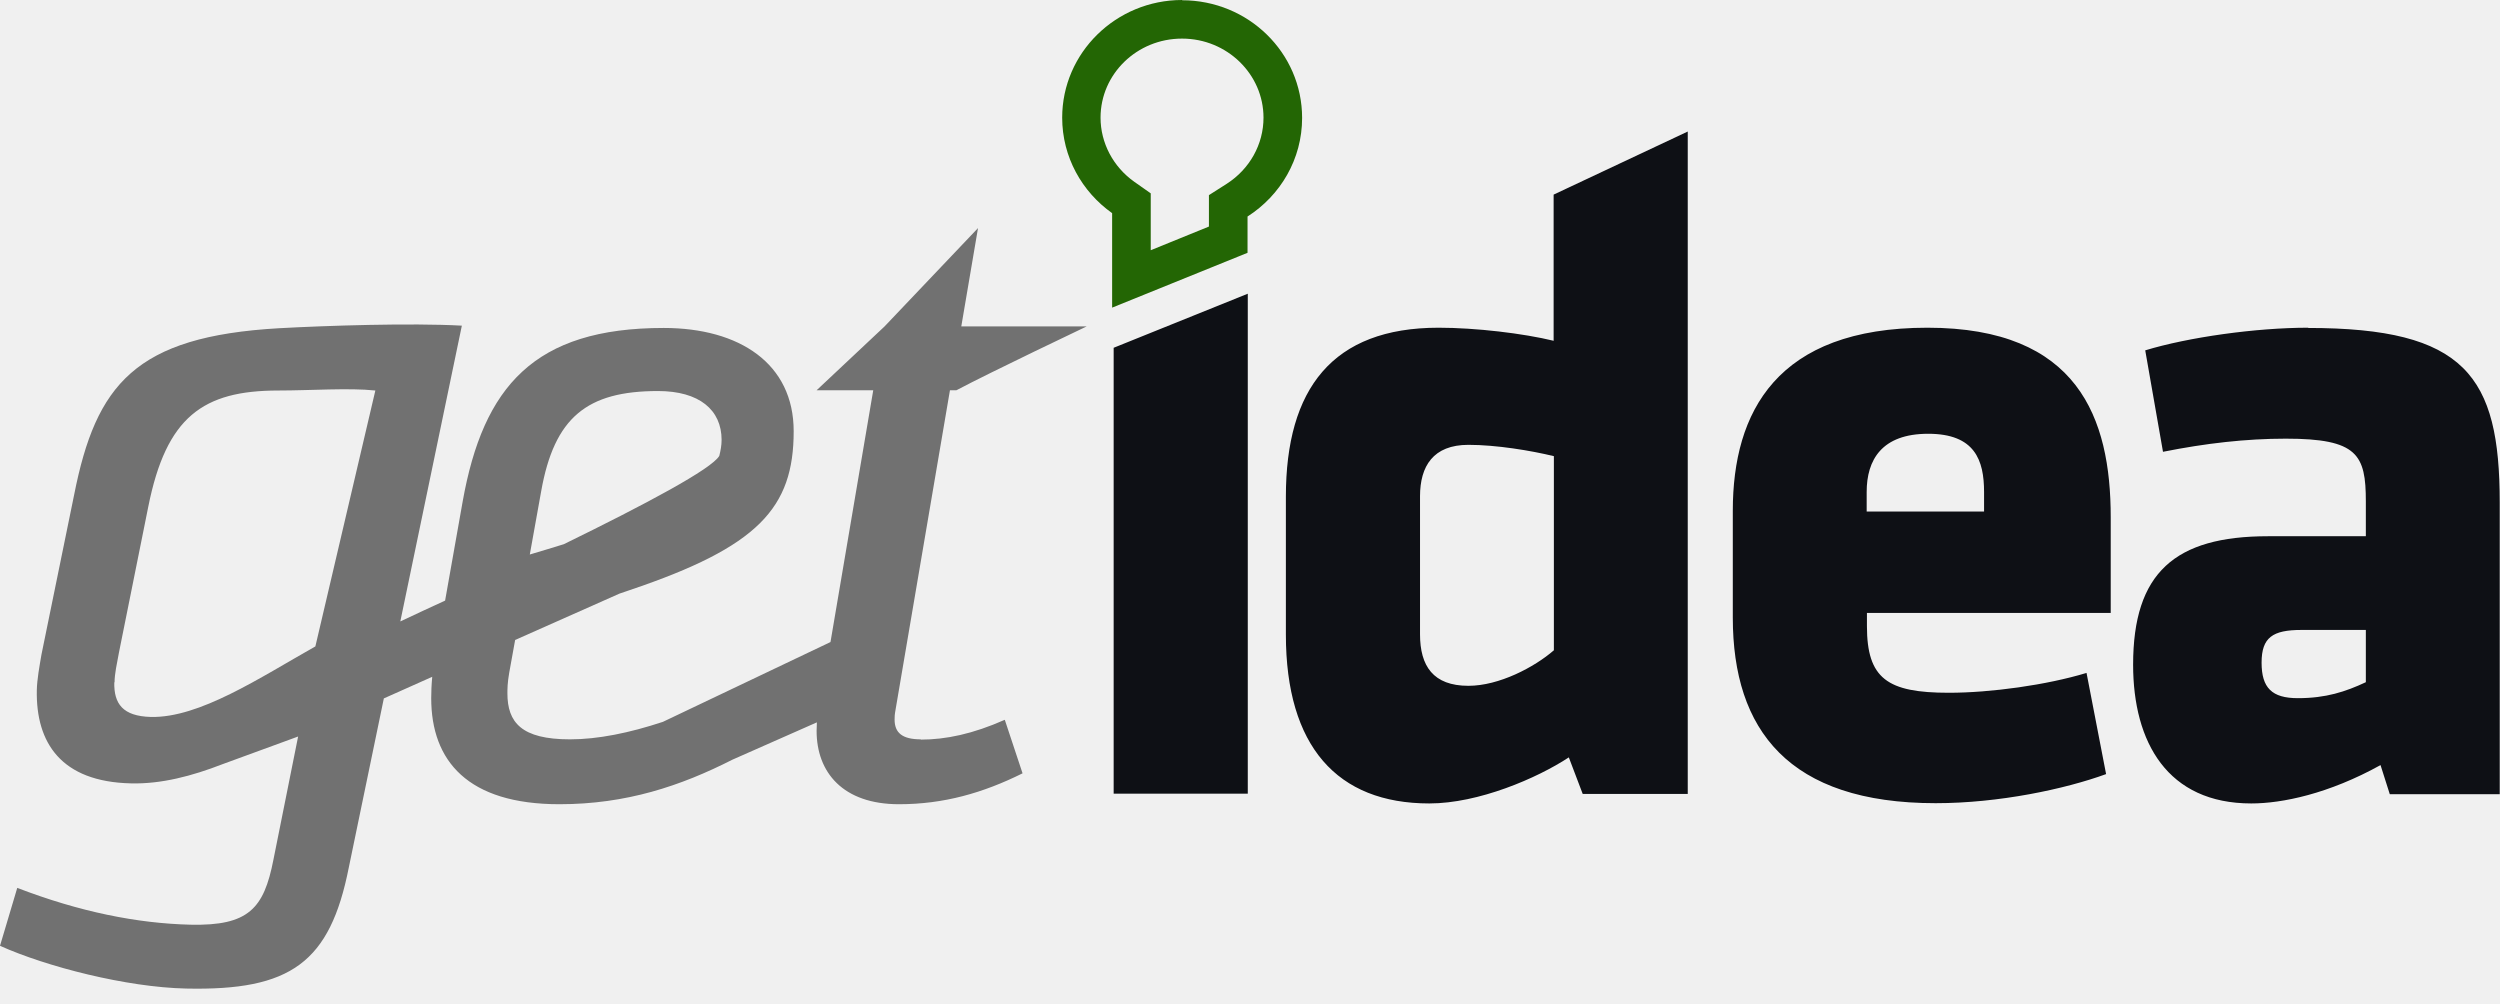
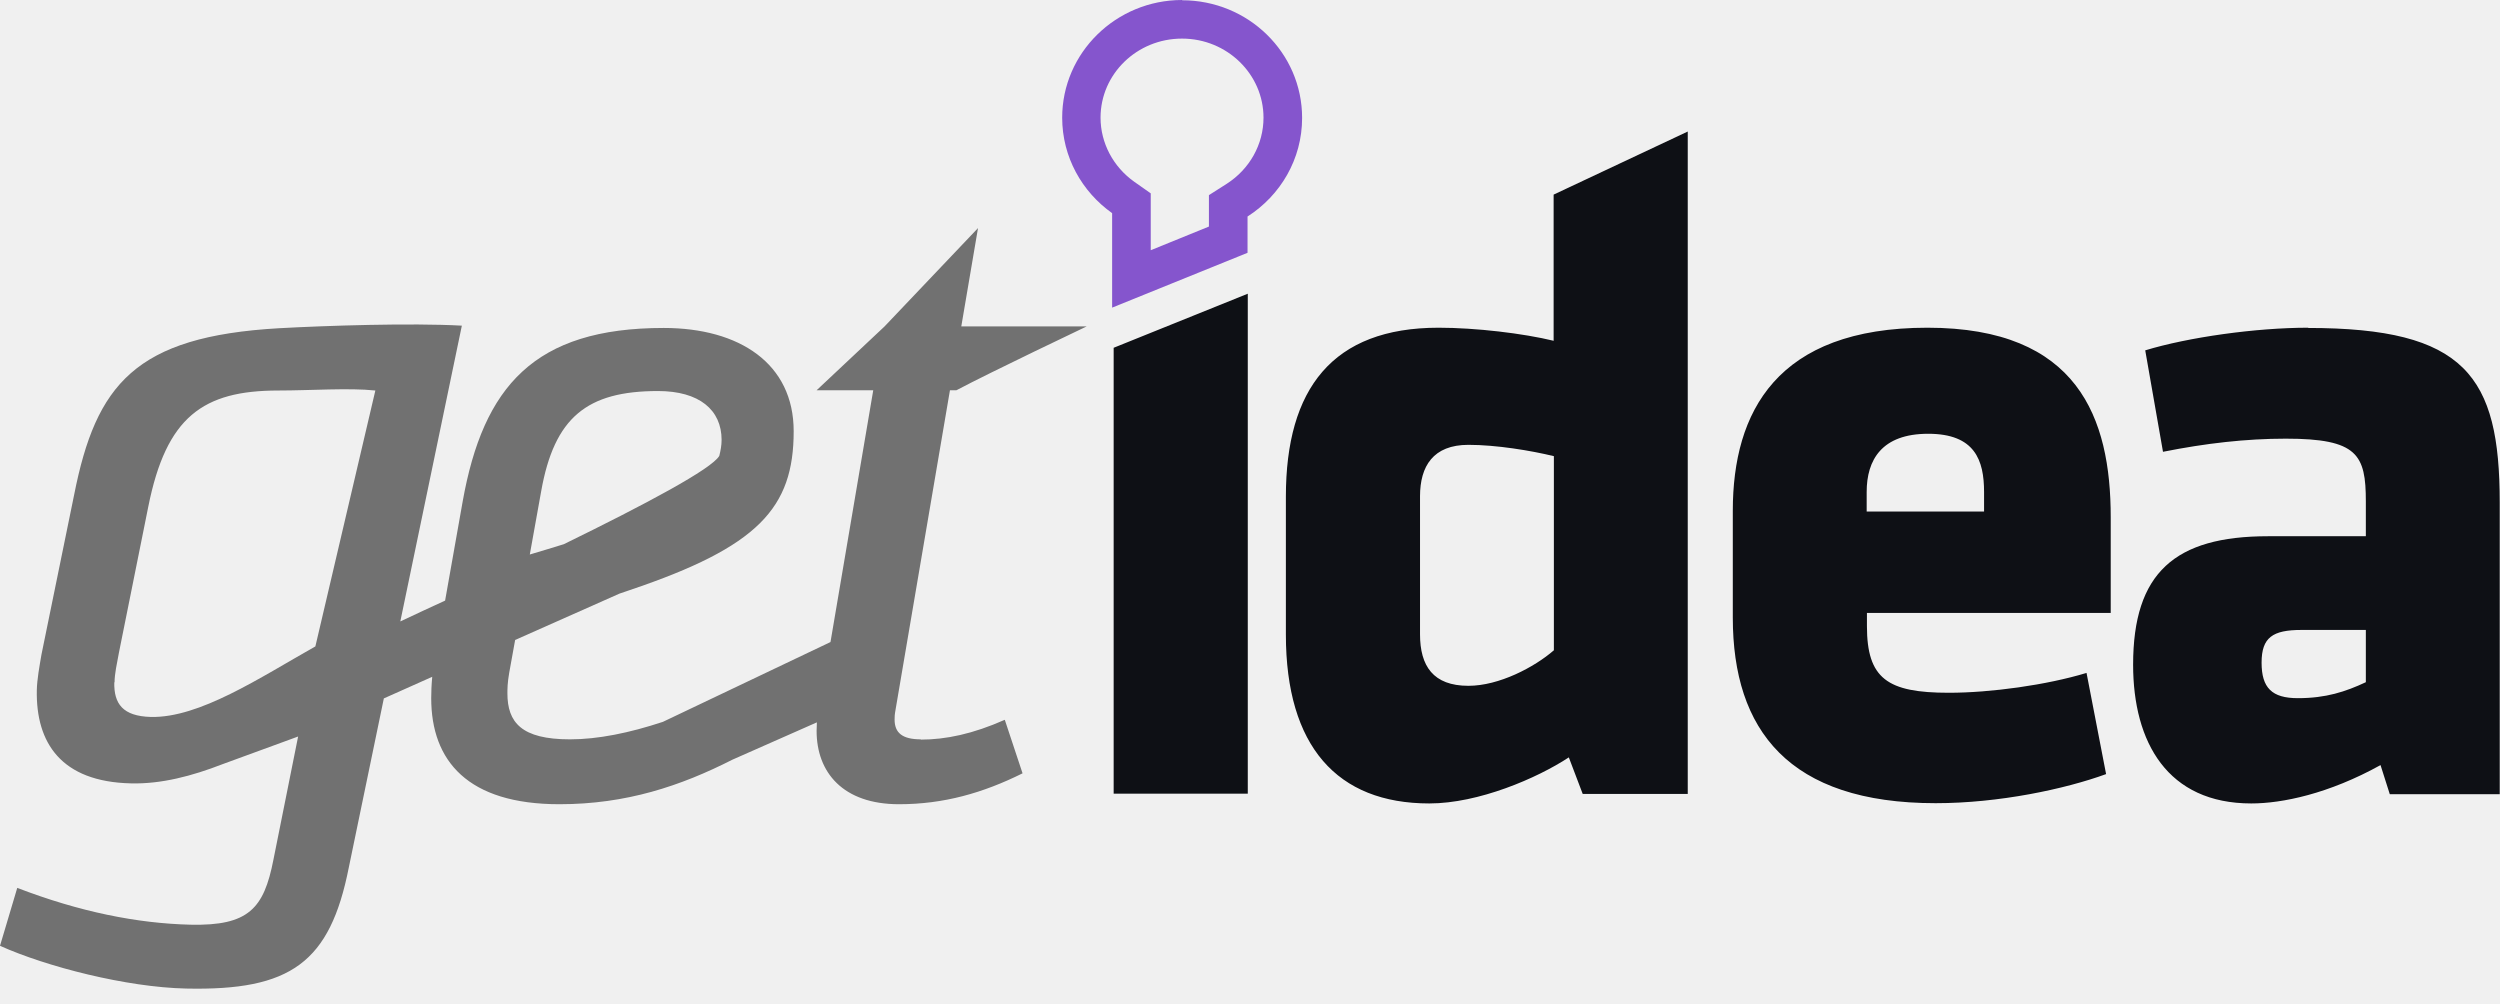
<svg xmlns="http://www.w3.org/2000/svg" width="142" height="57" viewBox="0 0 142 57" fill="none">
-   <g clip-path="url(#clip0_4841_4870)">
+   <g clip-path="url(#clip0_5012_6238)">
    <path d="M63.256 45.081H70.874V16.683L63.256 19.754V45.081ZM88.26 19.359C86.52 18.935 83.815 18.614 81.71 18.614C75.685 18.614 73.038 22.079 73.038 28.206V36.044C73.038 42.39 75.948 45.636 81.183 45.636C83.976 45.636 87.31 44.203 89.109 43.019L89.898 45.095H95.864V7.471L88.246 11.054V19.345L88.26 19.359ZM88.26 36.936C87.149 37.901 85.146 38.954 83.406 38.954C81.403 38.954 80.657 37.828 80.657 36.029V28.191C80.657 26.481 81.403 25.267 83.406 25.267C84.985 25.267 86.945 25.589 88.26 25.91V36.936ZM109.478 18.614C100.909 18.614 98.423 23.41 98.423 29.01V35.079C98.423 41.469 101.596 45.621 109.946 45.621C113.543 45.621 117.301 44.817 119.626 43.969L118.515 38.222C116.248 38.91 113.075 39.349 110.692 39.349C107.197 39.349 106.042 38.544 106.042 35.561V34.816H119.889V29.376C119.889 23.732 118.032 18.614 109.478 18.614ZM112.695 29.054H106.027V27.943C106.027 26.13 106.875 24.638 109.522 24.638C112.168 24.638 112.695 26.13 112.695 27.943V29.054ZM131.105 18.614C128.136 18.614 124.291 19.155 121.849 19.9L122.858 25.662C125.285 25.179 127.566 24.916 129.833 24.916C133.912 24.916 134.38 25.823 134.38 28.484V30.458H128.824C123.53 30.458 121.161 32.534 121.161 37.755C121.161 42.171 123.121 45.636 127.873 45.636C129.613 45.636 132.26 45.095 135.214 43.457L135.74 45.11H141.984V28.542C141.984 21.348 140.024 18.628 131.09 18.628L131.105 18.614ZM134.38 38.749C133.225 39.29 132.114 39.656 130.52 39.656C129.043 39.656 128.458 39.071 128.458 37.638C128.458 36.205 129.087 35.781 130.725 35.781H134.38V38.764V38.749Z" fill="#0E1015" />
    <path d="M52.305 41.995C51.238 41.995 50.813 41.615 50.813 40.869C50.813 40.708 50.813 40.606 50.872 40.284L53.957 22.167H54.323C56.282 21.129 61.722 18.541 61.722 18.541H54.601L55.551 12.955L50.243 18.541L46.383 22.167H49.6L47.172 36.468L37.653 41.001C35.752 41.63 33.968 41.995 32.374 41.995C29.611 41.995 28.821 41.03 28.821 39.378C28.821 39.158 28.821 38.793 28.924 38.208L29.26 36.351L35.182 33.719C35.372 33.66 35.562 33.587 35.782 33.514C43.063 31.058 45.081 28.864 45.081 24.492C45.081 20.646 41.996 18.628 37.697 18.628C30.357 18.628 27.447 21.933 26.277 28.498L25.282 34.114C24.42 34.508 23.572 34.903 22.738 35.298L26.233 18.497C23.323 18.336 18.512 18.497 15.851 18.643C7.677 19.111 5.454 21.831 4.211 28.104L2.354 37.184C2.237 37.872 2.106 38.574 2.091 39.202C2.033 42.185 3.466 44.408 7.443 44.496C9.168 44.539 10.923 44.072 12.619 43.413L16.933 41.834L15.529 48.839C14.988 51.602 14.125 52.596 10.821 52.523C7.794 52.45 4.518 51.792 0.98 50.432L0 53.722C2.632 54.907 7.18 56.077 10.572 56.15C16.523 56.281 18.746 54.673 19.814 49.263L21.802 39.67L24.551 38.442C24.508 38.895 24.493 39.319 24.493 39.656C24.493 43.223 26.569 45.68 31.775 45.68C35.577 45.68 38.662 44.642 41.601 43.15L46.398 41.03C46.398 41.235 46.383 41.396 46.383 41.513C46.383 43.867 47.874 45.68 51.062 45.68C53.606 45.68 55.844 45.037 58.081 43.925L57.072 40.884C55.259 41.688 53.723 42.01 52.29 42.01L52.305 41.995ZM6.507 38.764C6.507 38.281 6.639 37.696 6.756 37.067L8.423 28.776C9.446 23.673 11.523 22.181 15.822 22.181C17.635 22.181 19.828 22.021 21.32 22.181L17.913 36.716C14.725 38.515 11.332 40.782 8.569 40.723C6.975 40.679 6.463 39.977 6.492 38.749L6.507 38.764ZM30.093 31.496L30.737 27.914C31.482 23.702 33.34 22.211 37.375 22.211C39.715 22.211 40.987 23.278 40.987 24.989C40.987 25.296 40.929 25.603 40.855 25.896C40.417 26.641 36.688 28.63 32.023 30.911C31.351 31.116 30.795 31.291 30.093 31.496Z" fill="#717171" />
-     <path d="M67.146 2.193C69.691 2.193 71.767 4.211 71.767 6.683C71.767 8.203 70.977 9.607 69.676 10.441L68.667 11.084V12.868L65.362 14.213V10.982L64.426 10.324C63.227 9.475 62.511 8.116 62.511 6.683C62.511 4.197 64.587 2.193 67.132 2.193M67.146 1.52588e-05C63.388 1.52588e-05 60.332 2.998 60.332 6.683C60.332 8.92 61.458 10.894 63.169 12.107V17.474L70.86 14.359V12.298C72.732 11.099 73.96 9.037 73.96 6.697C73.96 2.998 70.904 0.015 67.146 0.015V1.52588e-05Z" fill="#236604" />
+     <path d="M67.146 2.193C69.691 2.193 71.767 4.211 71.767 6.683C71.767 8.203 70.977 9.607 69.676 10.441L68.667 11.084V12.868L65.362 14.213V10.982L64.426 10.324C63.227 9.475 62.511 8.116 62.511 6.683C62.511 4.197 64.587 2.193 67.132 2.193M67.146 1.52588e-05C63.388 1.52588e-05 60.332 2.998 60.332 6.683C60.332 8.92 61.458 10.894 63.169 12.107V17.474L70.86 14.359V12.298C72.732 11.099 73.96 9.037 73.96 6.697C73.96 2.998 70.904 0.015 67.146 0.015V1.52588e-05Z" fill="#8555CD" />
  </g>
  <defs>
-     <clipPath id="clip0_4841_4870">
+     <clipPath id="clip0_5012_6238">
      <rect width="142" height="56.151" fill="white" />
    </clipPath>
  </defs>
</svg>
